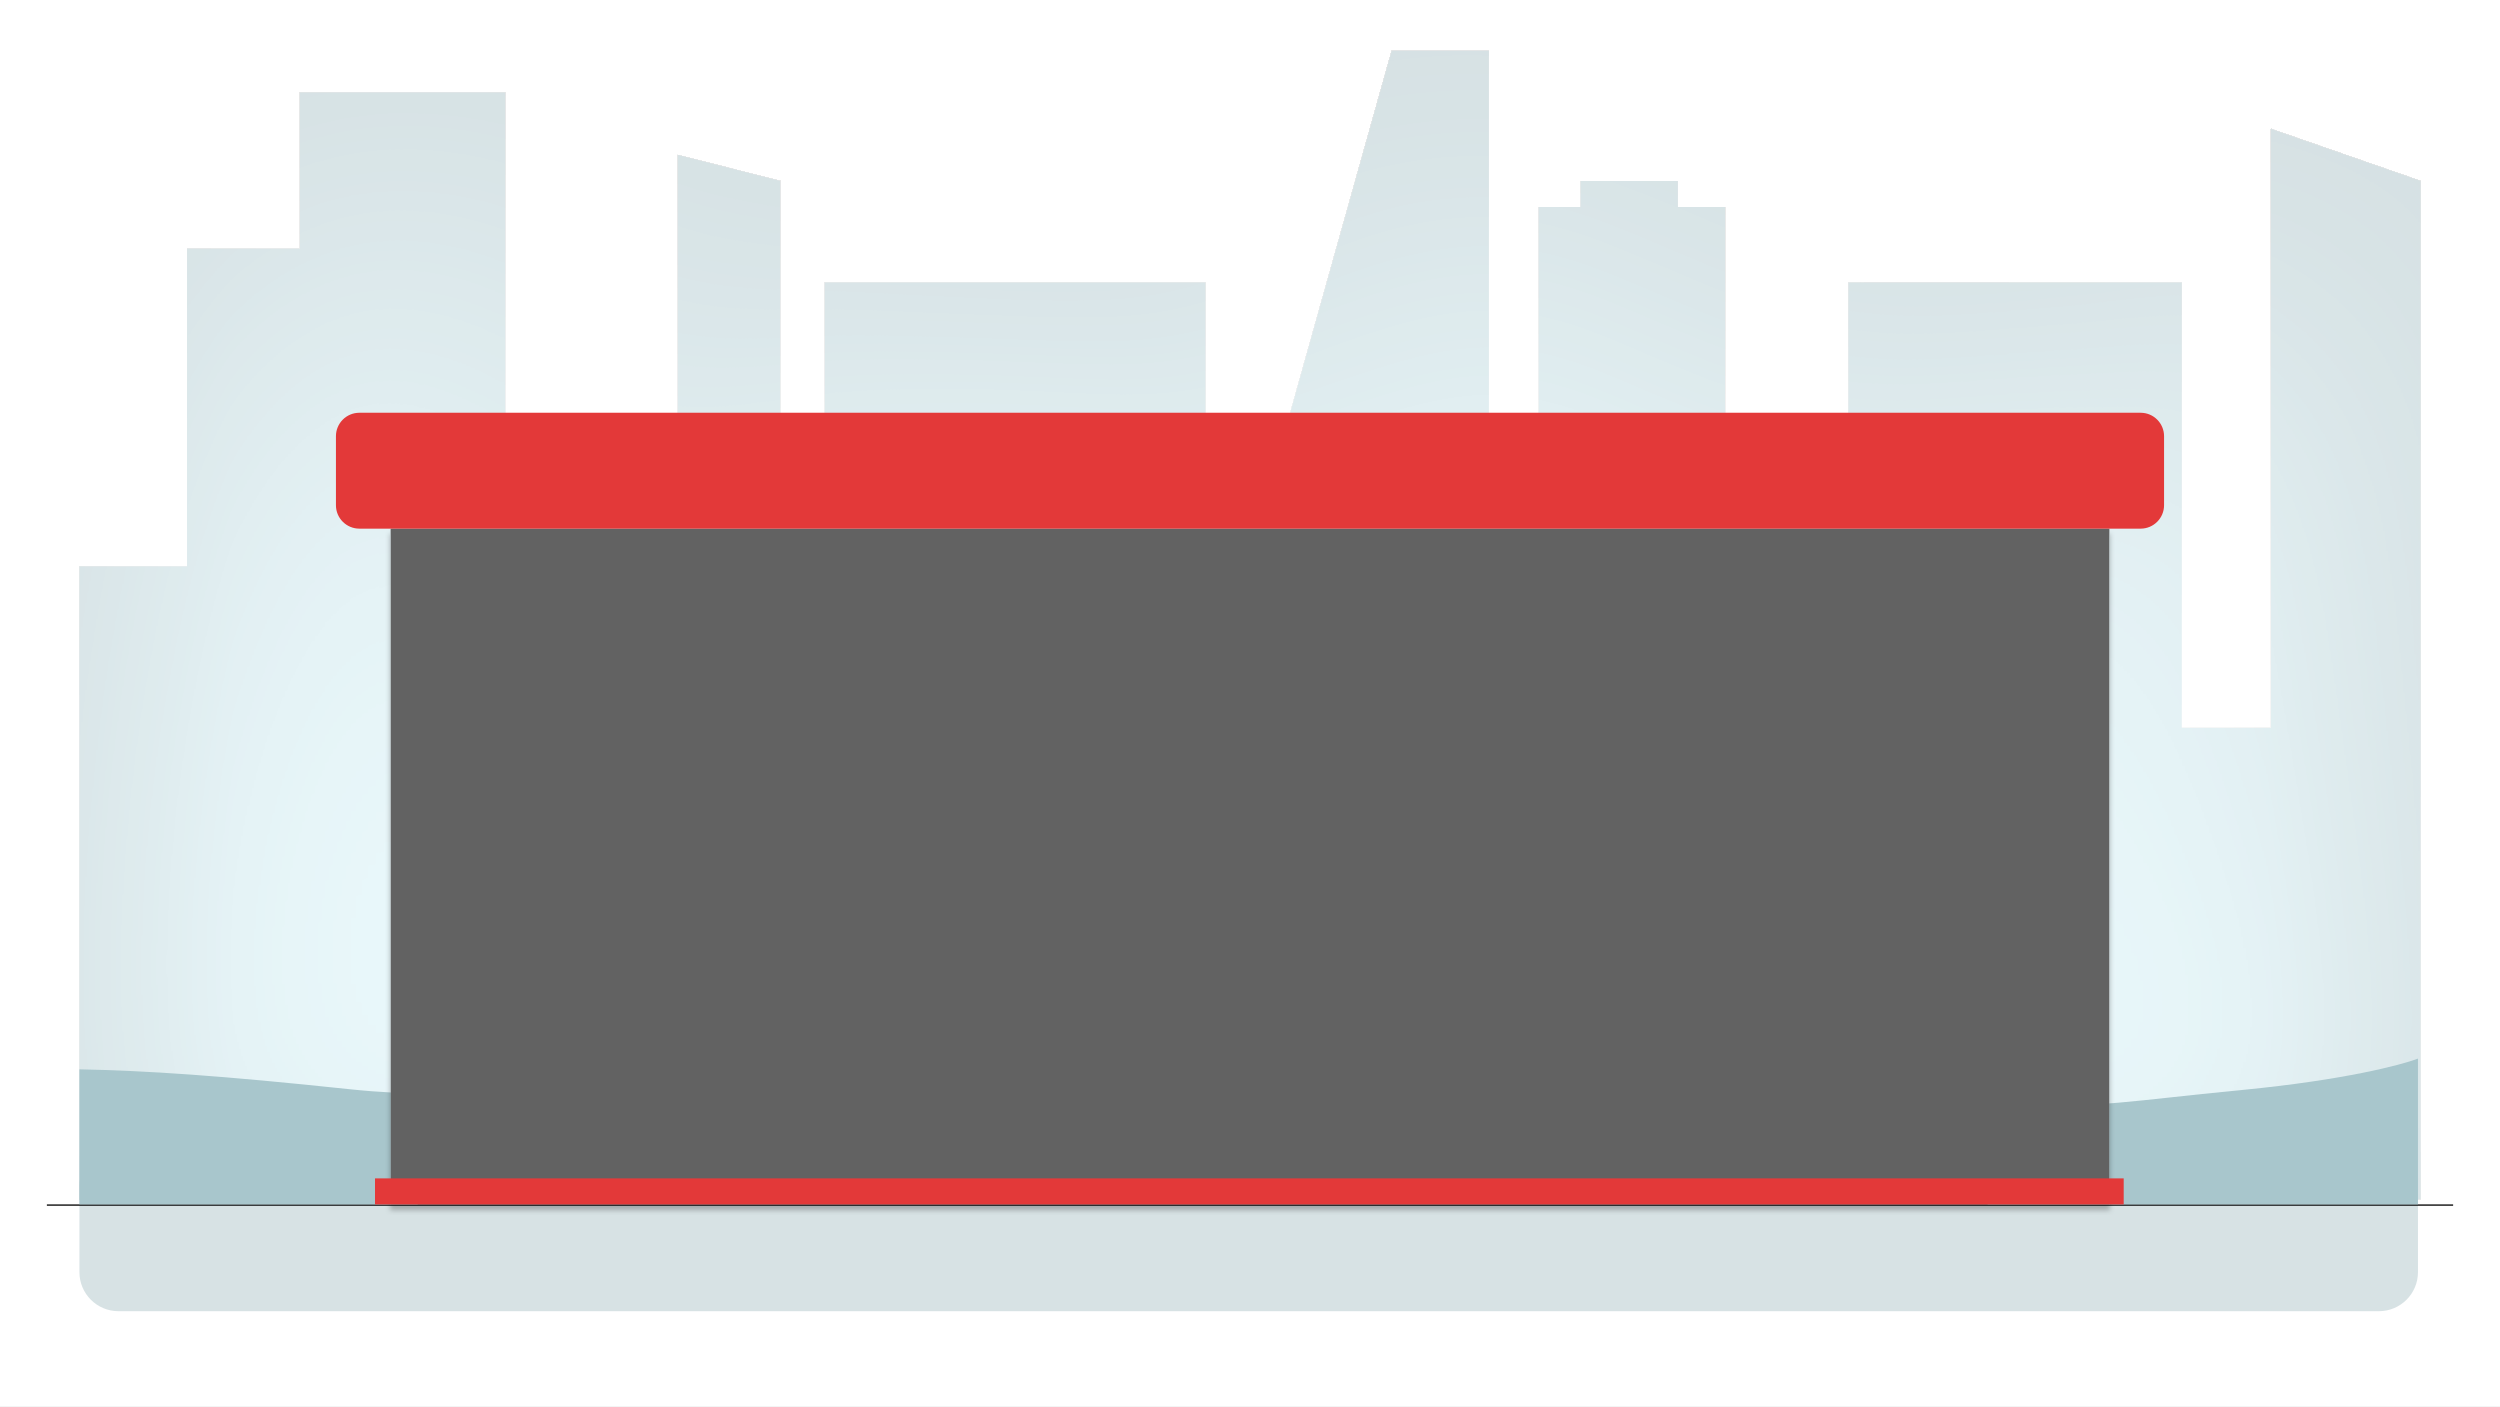
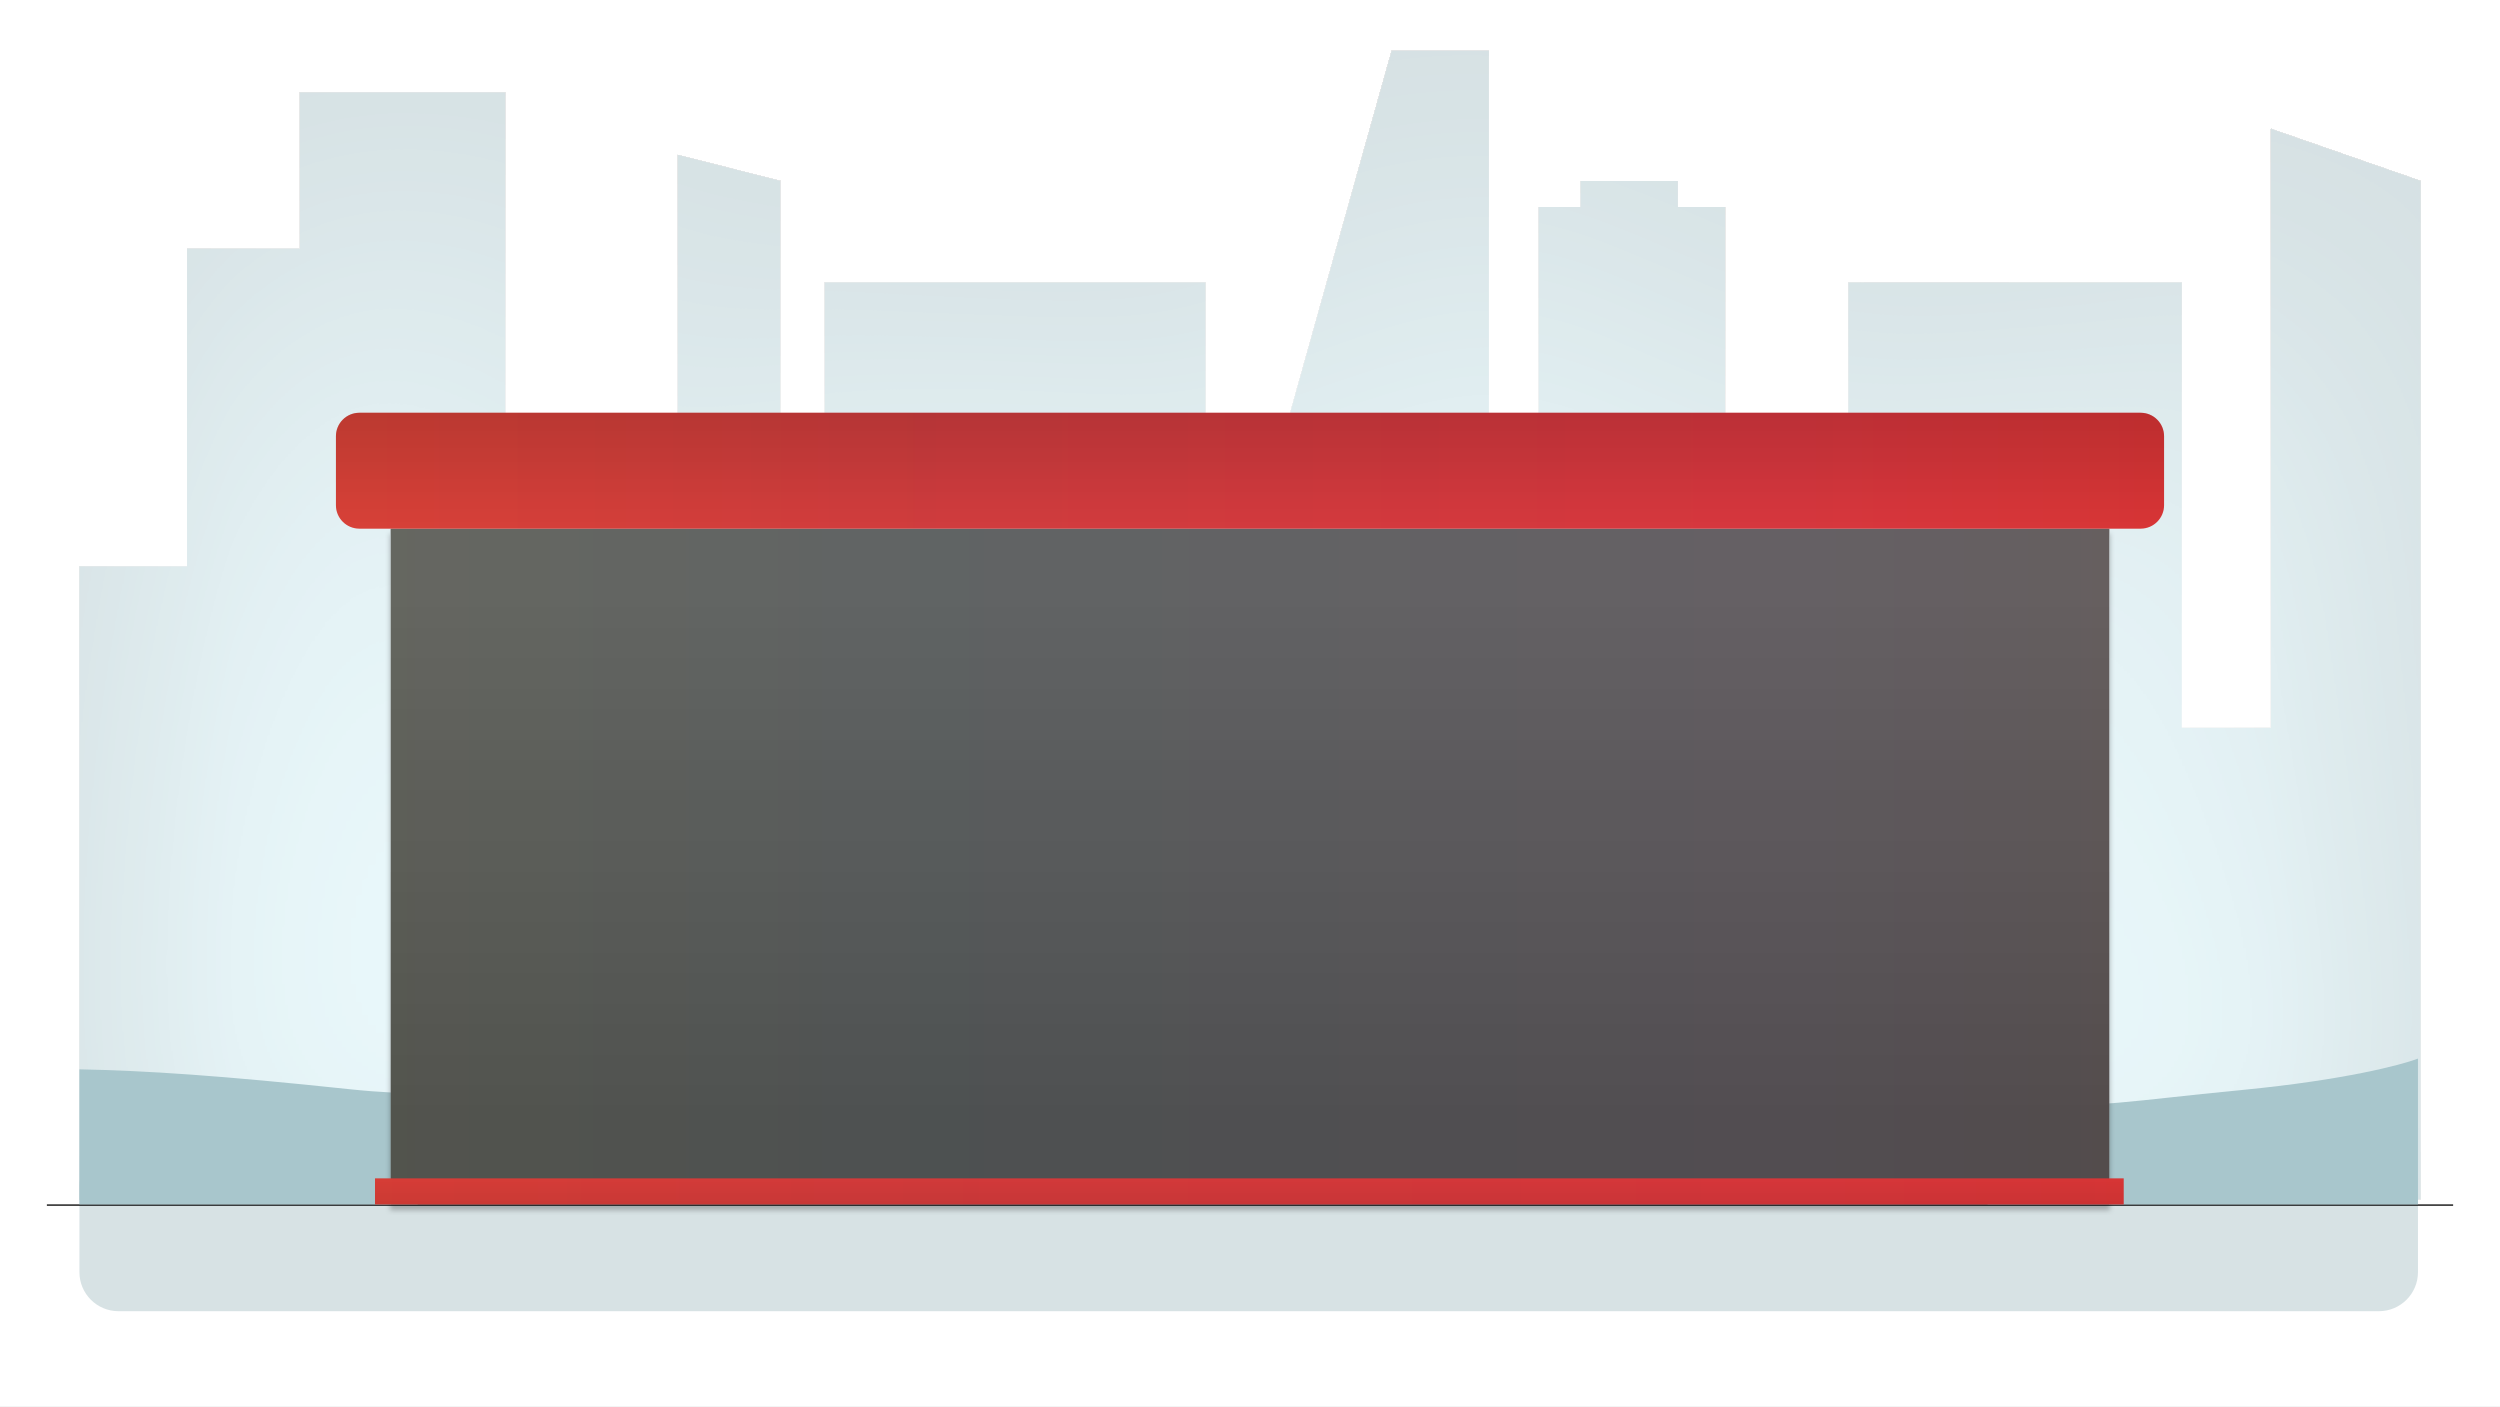
<svg xmlns="http://www.w3.org/2000/svg" width="1920" height="1080" viewBox="0 0 1920 1080" fill="none">
  <rect width="1920" height="1080" fill="white" />
  <rect x="61" y="881" width="1796" height="126" rx="30" fill="#D7E2E4" />
  <line x1="36" y1="925.5" x2="1884" y2="925.5" stroke="black" />
  <g opacity="0.4" filter="url(#filter0_i_19_2)">
    <path d="M388 397V71H230.318V191H143.644V435H61V921H1859V139L1744.11 99V559H1675.57V217H1419.58V397H1324.84V159H1288.56V139H1213.98V159H1181.73V377H1143.43V39H1068.85L974.11 377H925.733V217H633.457V365H599.191V139L520.578 119V397H388Z" fill="#C8EDF5" />
  </g>
  <path d="M1722.9 837C1799.76 829.533 1844.32 817.889 1857 813V925H1526.76C1484.73 901.444 1423.89 853.8 1516.76 851.667C1632.84 849 1626.83 846.333 1722.9 837Z" fill="#A8C6CC" />
  <path fill-rule="evenodd" clip-rule="evenodd" d="M61 925H320.735C323.063 914.632 385.445 896.621 444.4 879.6C503.266 862.605 558.717 846.596 547.559 840.165C542.212 838.774 535.172 835.855 526.714 832.349C508.49 824.792 483.686 814.508 455.084 810.912C432.805 808.11 444.522 812.223 458.178 817.016C470.188 821.232 483.698 825.975 476.894 827.001C475.092 827.287 472.847 827.668 470.186 828.119C441.066 833.056 362.109 846.442 268.391 836.509C168.56 825.927 112.499 822.277 61 821.245V925Z" fill="#A8C6CC" />
  <g filter="url(#filter1_d_19_2)">
    <rect x="300" y="406" width="1320" height="519" fill="#626262" />
-     <rect x="300" y="406" width="1320" height="519" fill="url(%23paint0_linear_19_2)" fill-opacity="0.2" />
-     <rect x="300" y="406" width="1320" height="519" fill="url(%23paint1_linear_19_2)" fill-opacity="0.04" />
+     <rect x="300" y="406" width="1320" height="519" fill="url(#paint0_linear_19_2)" fill-opacity="0.2" />
+     <rect x="300" y="406" width="1320" height="519" fill="url(#paint1_linear_19_2)" fill-opacity="0.04" />
  </g>
  <rect x="258" y="317" width="1404" height="89" rx="18" fill="#E33939" />
-   <rect x="258" y="317" width="1404" height="89" rx="18" fill="url(%23paint2_linear_19_2)" fill-opacity="0.2" />
-   <rect x="258" y="317" width="1404" height="89" rx="18" fill="url(%23paint3_linear_19_2)" fill-opacity="0.06" />
+   <rect x="258" y="317" width="1404" height="89" rx="18" fill="url(#paint2_linear_19_2)" fill-opacity="0.2" />
+   <rect x="258" y="317" width="1404" height="89" rx="18" fill="url(#paint3_linear_19_2)" fill-opacity="0.06" />
  <rect x="288" y="905" width="1343" height="20" fill="#E33939" />
-   <rect x="288" y="905" width="1343" height="20" fill="url(%23paint4_linear_19_2)" fill-opacity="0.2" />
-   <rect x="288" y="905" width="1343" height="20" fill="url(%23paint5_linear_19_2)" fill-opacity="0.04" />
+   <rect x="288" y="905" width="1343" height="20" fill="url(#paint4_linear_19_2)" fill-opacity="0.2" />
+   <rect x="288" y="905" width="1343" height="20" fill="url(#paint5_linear_19_2)" fill-opacity="0.04" />
  <defs>
    <filter id="filter0_i_19_2" x="61" y="39" width="1798" height="977" filterUnits="userSpaceOnUse" color-interpolation-filters="sRGB">
      <feFlood flood-opacity="0" result="BackgroundImageFix" />
      <feBlend mode="normal" in="SourceGraphic" in2="BackgroundImageFix" result="shape" />
      <feColorMatrix in="SourceAlpha" type="matrix" values="0 0 0 0 0 0 0 0 0 0 0 0 0 0 0 0 0 0 127 0" result="hardAlpha" />
      <feOffset dy="95" />
      <feGaussianBlur stdDeviation="125" />
      <feComposite in2="hardAlpha" operator="arithmetic" k2="-1" k3="1" />
      <feColorMatrix type="matrix" values="0 0 0 0 0 0 0 0 0 0 0 0 0 0 0 0 0 0 0.25 0" />
      <feBlend mode="normal" in2="shape" result="effect1_innerShadow_19_2" />
    </filter>
    <filter id="filter1_d_19_2" x="296" y="406" width="1328" height="527" filterUnits="userSpaceOnUse" color-interpolation-filters="sRGB">
      <feFlood flood-opacity="0" result="BackgroundImageFix" />
      <feColorMatrix in="SourceAlpha" type="matrix" values="0 0 0 0 0 0 0 0 0 0 0 0 0 0 0 0 0 0 127 0" result="hardAlpha" />
      <feOffset dy="4" />
      <feGaussianBlur stdDeviation="2" />
      <feComposite in2="hardAlpha" operator="out" />
      <feColorMatrix type="matrix" values="0 0 0 0 0 0 0 0 0 0 0 0 0 0 0 0 0 0 0.25 0" />
      <feBlend mode="normal" in2="BackgroundImageFix" result="effect1_dropShadow_19_2" />
      <feBlend mode="normal" in="SourceGraphic" in2="effect1_dropShadow_19_2" result="shape" />
    </filter>
    <linearGradient id="paint0_linear_19_2" x1="960" y1="406" x2="960" y2="925" gradientUnits="userSpaceOnUse">
      <stop offset="0.094" stop-opacity="0" />
      <stop offset="0.861" />
    </linearGradient>
    <linearGradient id="paint1_linear_19_2" x1="261" y1="666" x2="1641" y2="666" gradientUnits="userSpaceOnUse">
      <stop offset="0.019" stop-color="#B8D937" />
      <stop offset="0.333" stop-color="#388D9F" />
      <stop offset="0.799" stop-color="#AE2EA1" />
      <stop offset="1" stop-color="#BE1414" />
    </linearGradient>
    <linearGradient id="paint2_linear_19_2" x1="960" y1="299" x2="960" y2="431" gradientUnits="userSpaceOnUse">
      <stop />
      <stop offset="1" stop-opacity="0" />
    </linearGradient>
    <linearGradient id="paint3_linear_19_2" x1="216.518" y1="361.586" x2="1684.34" y2="361.586" gradientUnits="userSpaceOnUse">
      <stop offset="0.019" stop-color="#B8D937" />
      <stop offset="0.333" stop-color="#388D9F" />
      <stop offset="0.799" stop-color="#AE2EA1" />
      <stop offset="1" stop-color="#BE1414" />
    </linearGradient>
    <linearGradient id="paint4_linear_19_2" x1="913" y1="965" x2="913" y2="883" gradientUnits="userSpaceOnUse">
      <stop />
      <stop offset="1" stop-opacity="0" />
    </linearGradient>
    <linearGradient id="paint5_linear_19_2" x1="248.32" y1="915.019" x2="1652.37" y2="915.02" gradientUnits="userSpaceOnUse">
      <stop offset="0.019" stop-color="#B8D937" />
      <stop offset="0.333" stop-color="#388D9F" />
      <stop offset="0.799" stop-color="#AE2EA1" />
      <stop offset="1" stop-color="#BE1414" />
    </linearGradient>
  </defs>
</svg>
